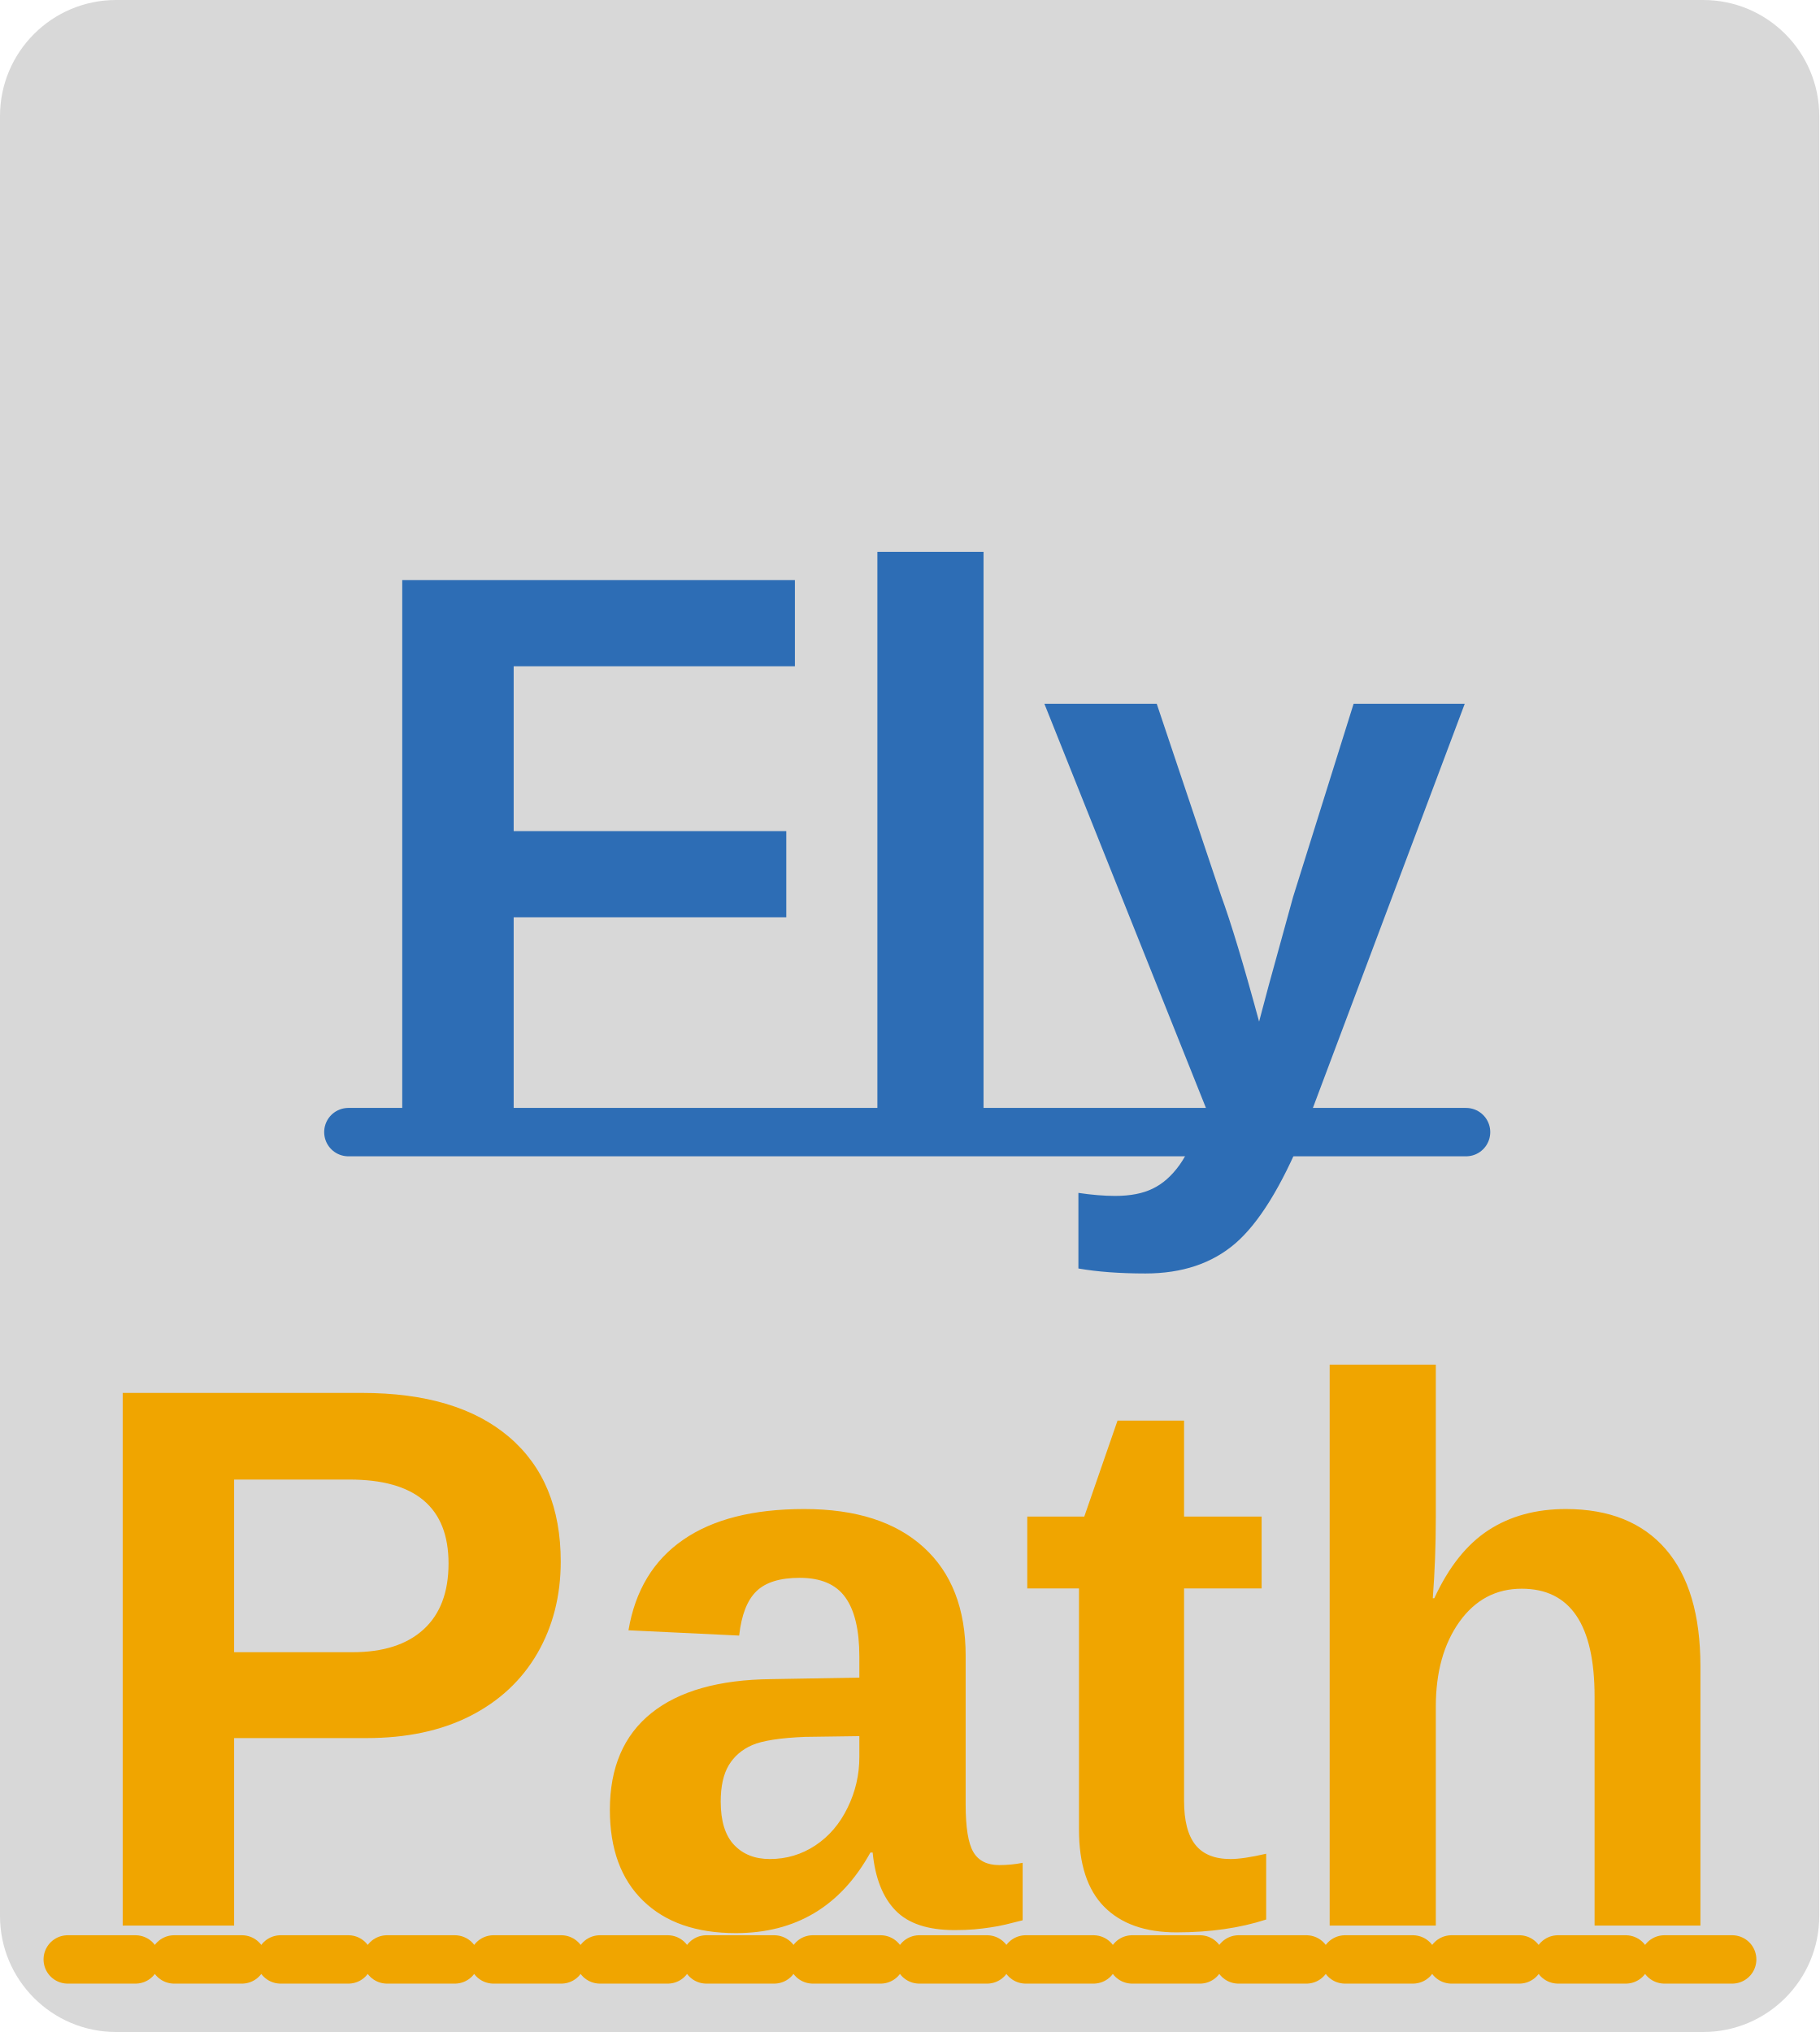
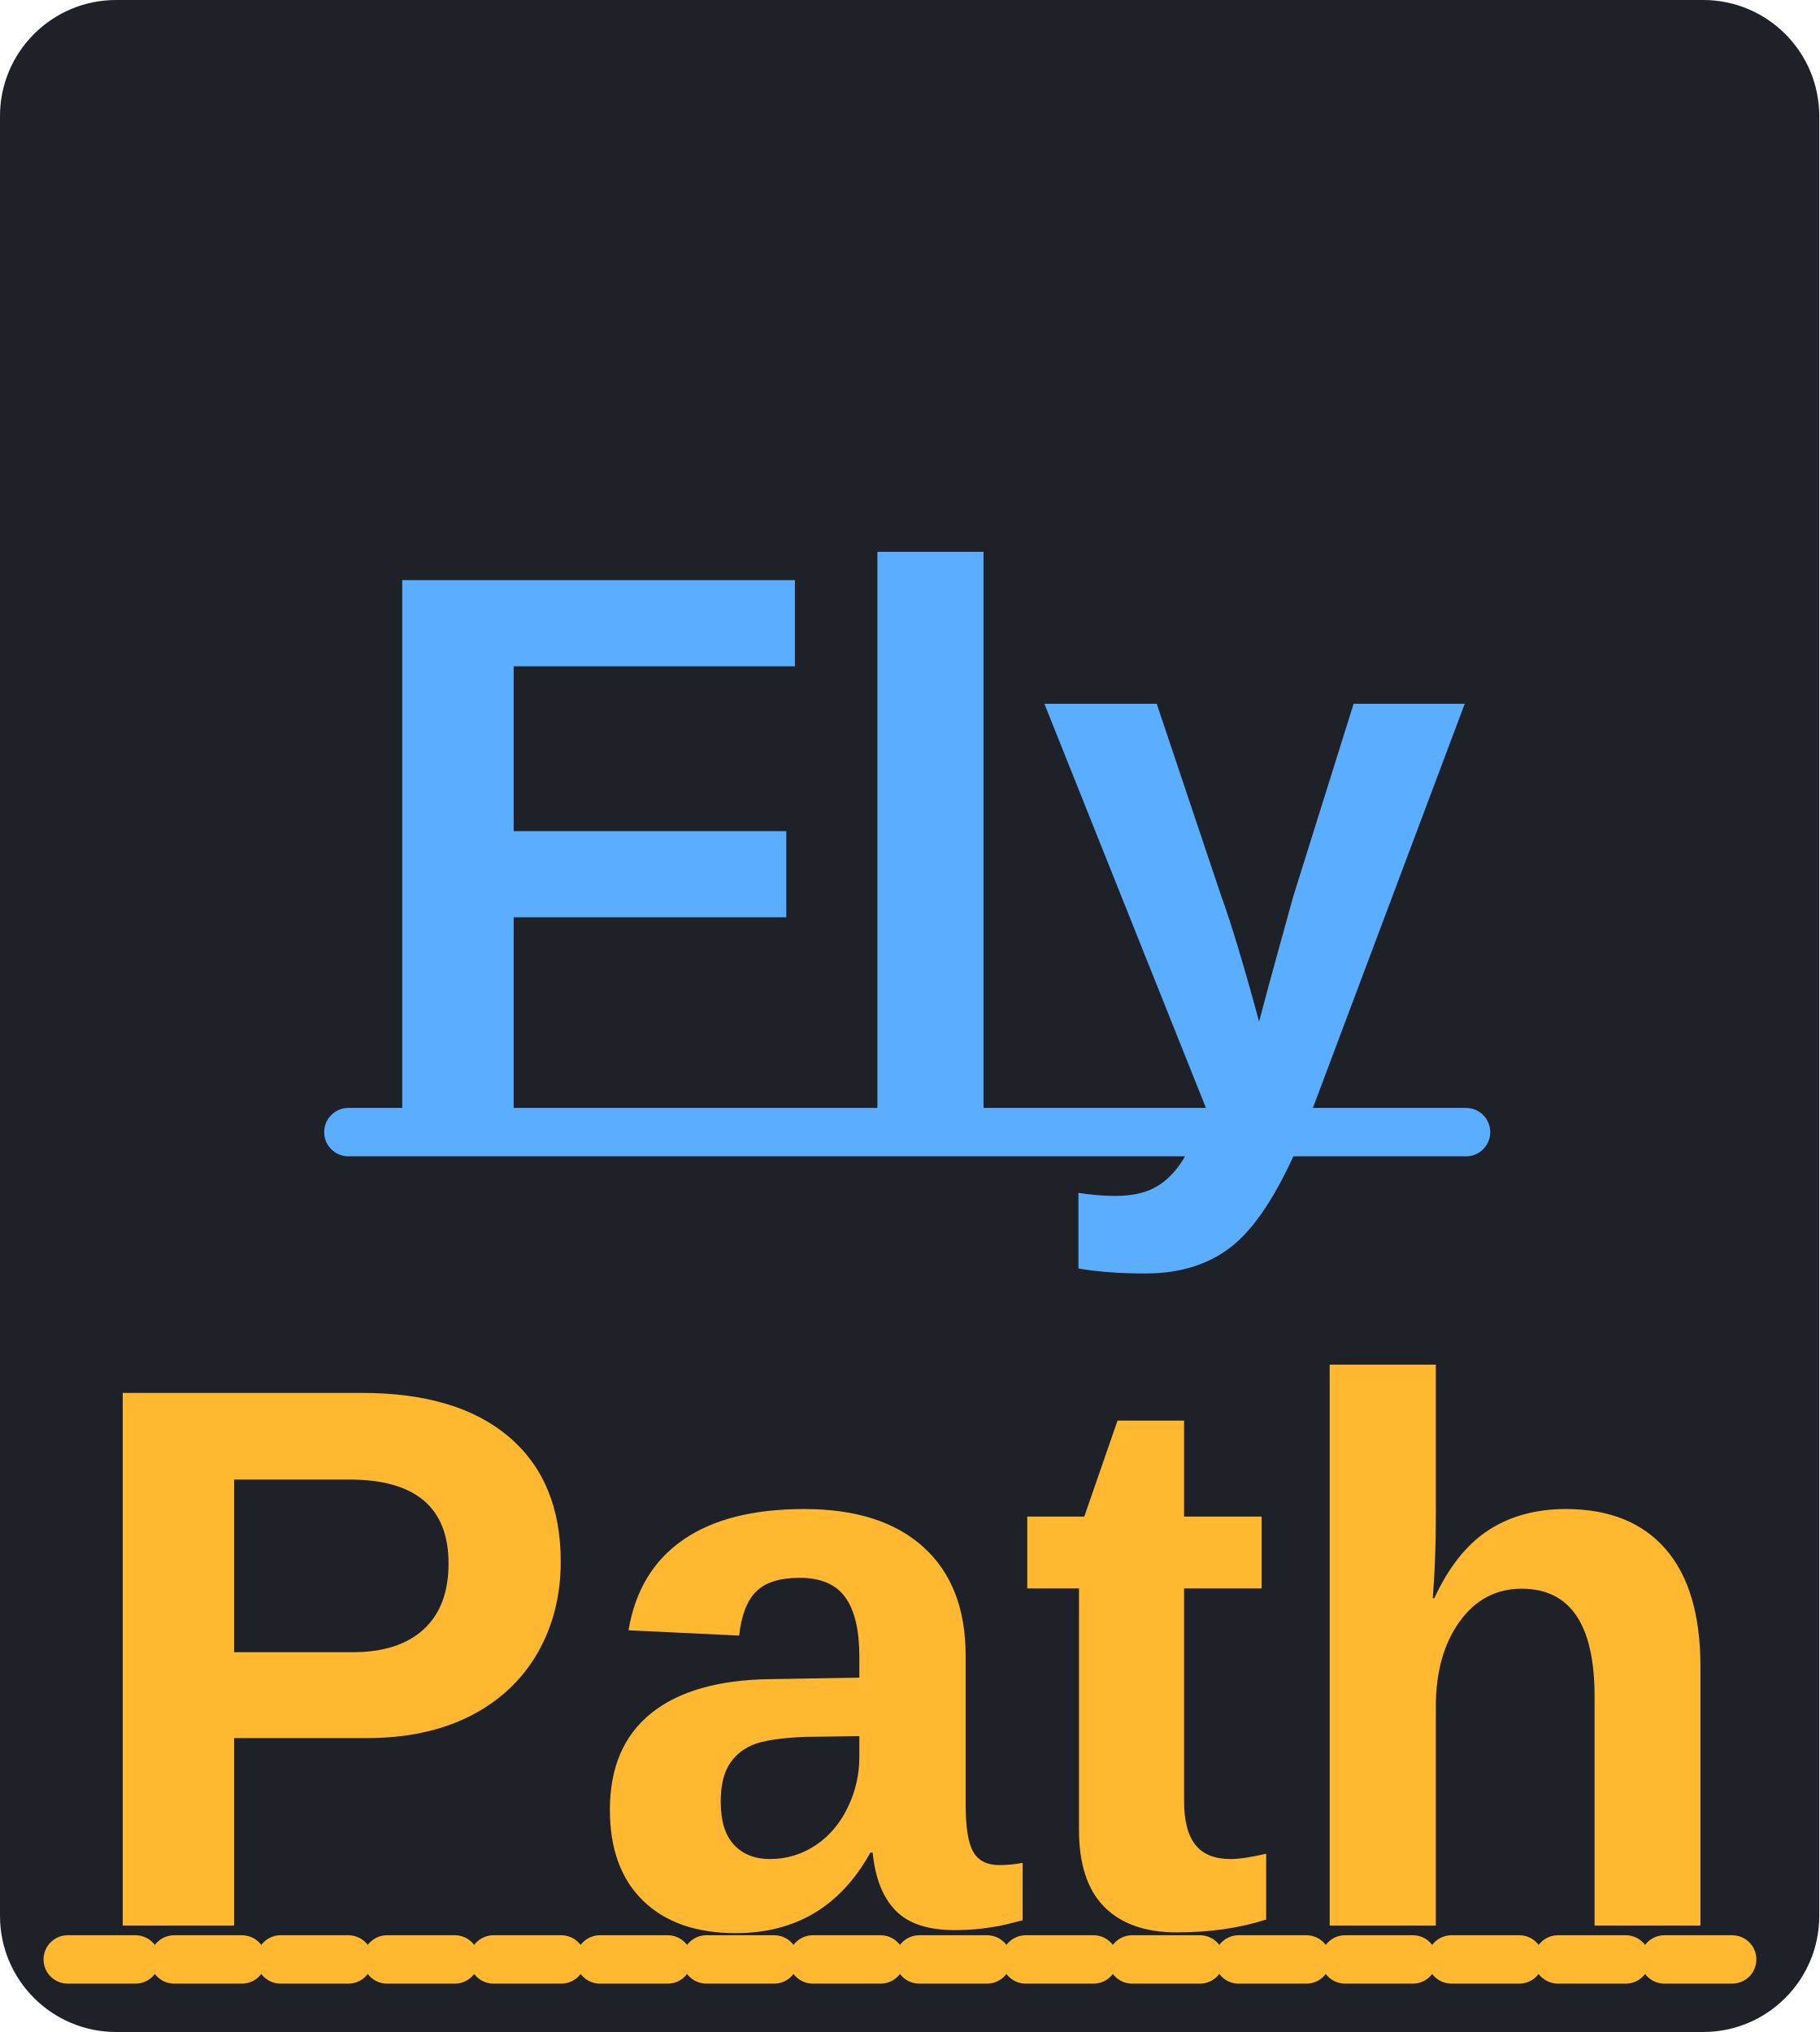
<svg xmlns="http://www.w3.org/2000/svg" viewBox="0 0 188 210" width="188" height="210">
-   <rect x="0" y="0" width="188" height="210" rx="12" fill="#D8D8D8" />
-   <text x="94" y="115" text-anchor="middle" font-family="'Arial Black', 'Helvetica Neue', Arial, sans-serif" font-weight="900" font-size="80" fill="#2D6DB5">Fly</text>
-   <line x1="36" y1="117" x2="151.5" y2="117" stroke="#2D6DB5" stroke-width="5" stroke-linecap="round" />
-   <text x="94" y="199" text-anchor="middle" font-family="'Arial Black', 'Helvetica Neue', Arial, sans-serif" font-weight="900" font-size="80" fill="#F0A500">Path</text>
-   <line x1="7" y1="202.5" x2="180.5" y2="202.5" stroke="#F0A500" stroke-width="5" stroke-linecap="round" stroke-dasharray="7,4" />
+   <rect x="0" y="0" width="188" height="210" rx="12" fill="#1E2128" />
+   <text x="94" y="115" text-anchor="middle" font-family="'Arial Black', 'Helvetica Neue', Arial, sans-serif" font-weight="900" font-size="80" fill="#5AADFF">Fly</text>
+   <line x1="36" y1="117" x2="151.5" y2="117" stroke="#5AADFF" stroke-width="5" stroke-linecap="round" />
+   <text x="94" y="199" text-anchor="middle" font-family="'Arial Black', 'Helvetica Neue', Arial, sans-serif" font-weight="900" font-size="80" fill="#FFB830">Path</text>
+   <line x1="7" y1="202.5" x2="180.5" y2="202.5" stroke="#FFB830" stroke-width="5" stroke-linecap="round" stroke-dasharray="7,4" />
</svg>
